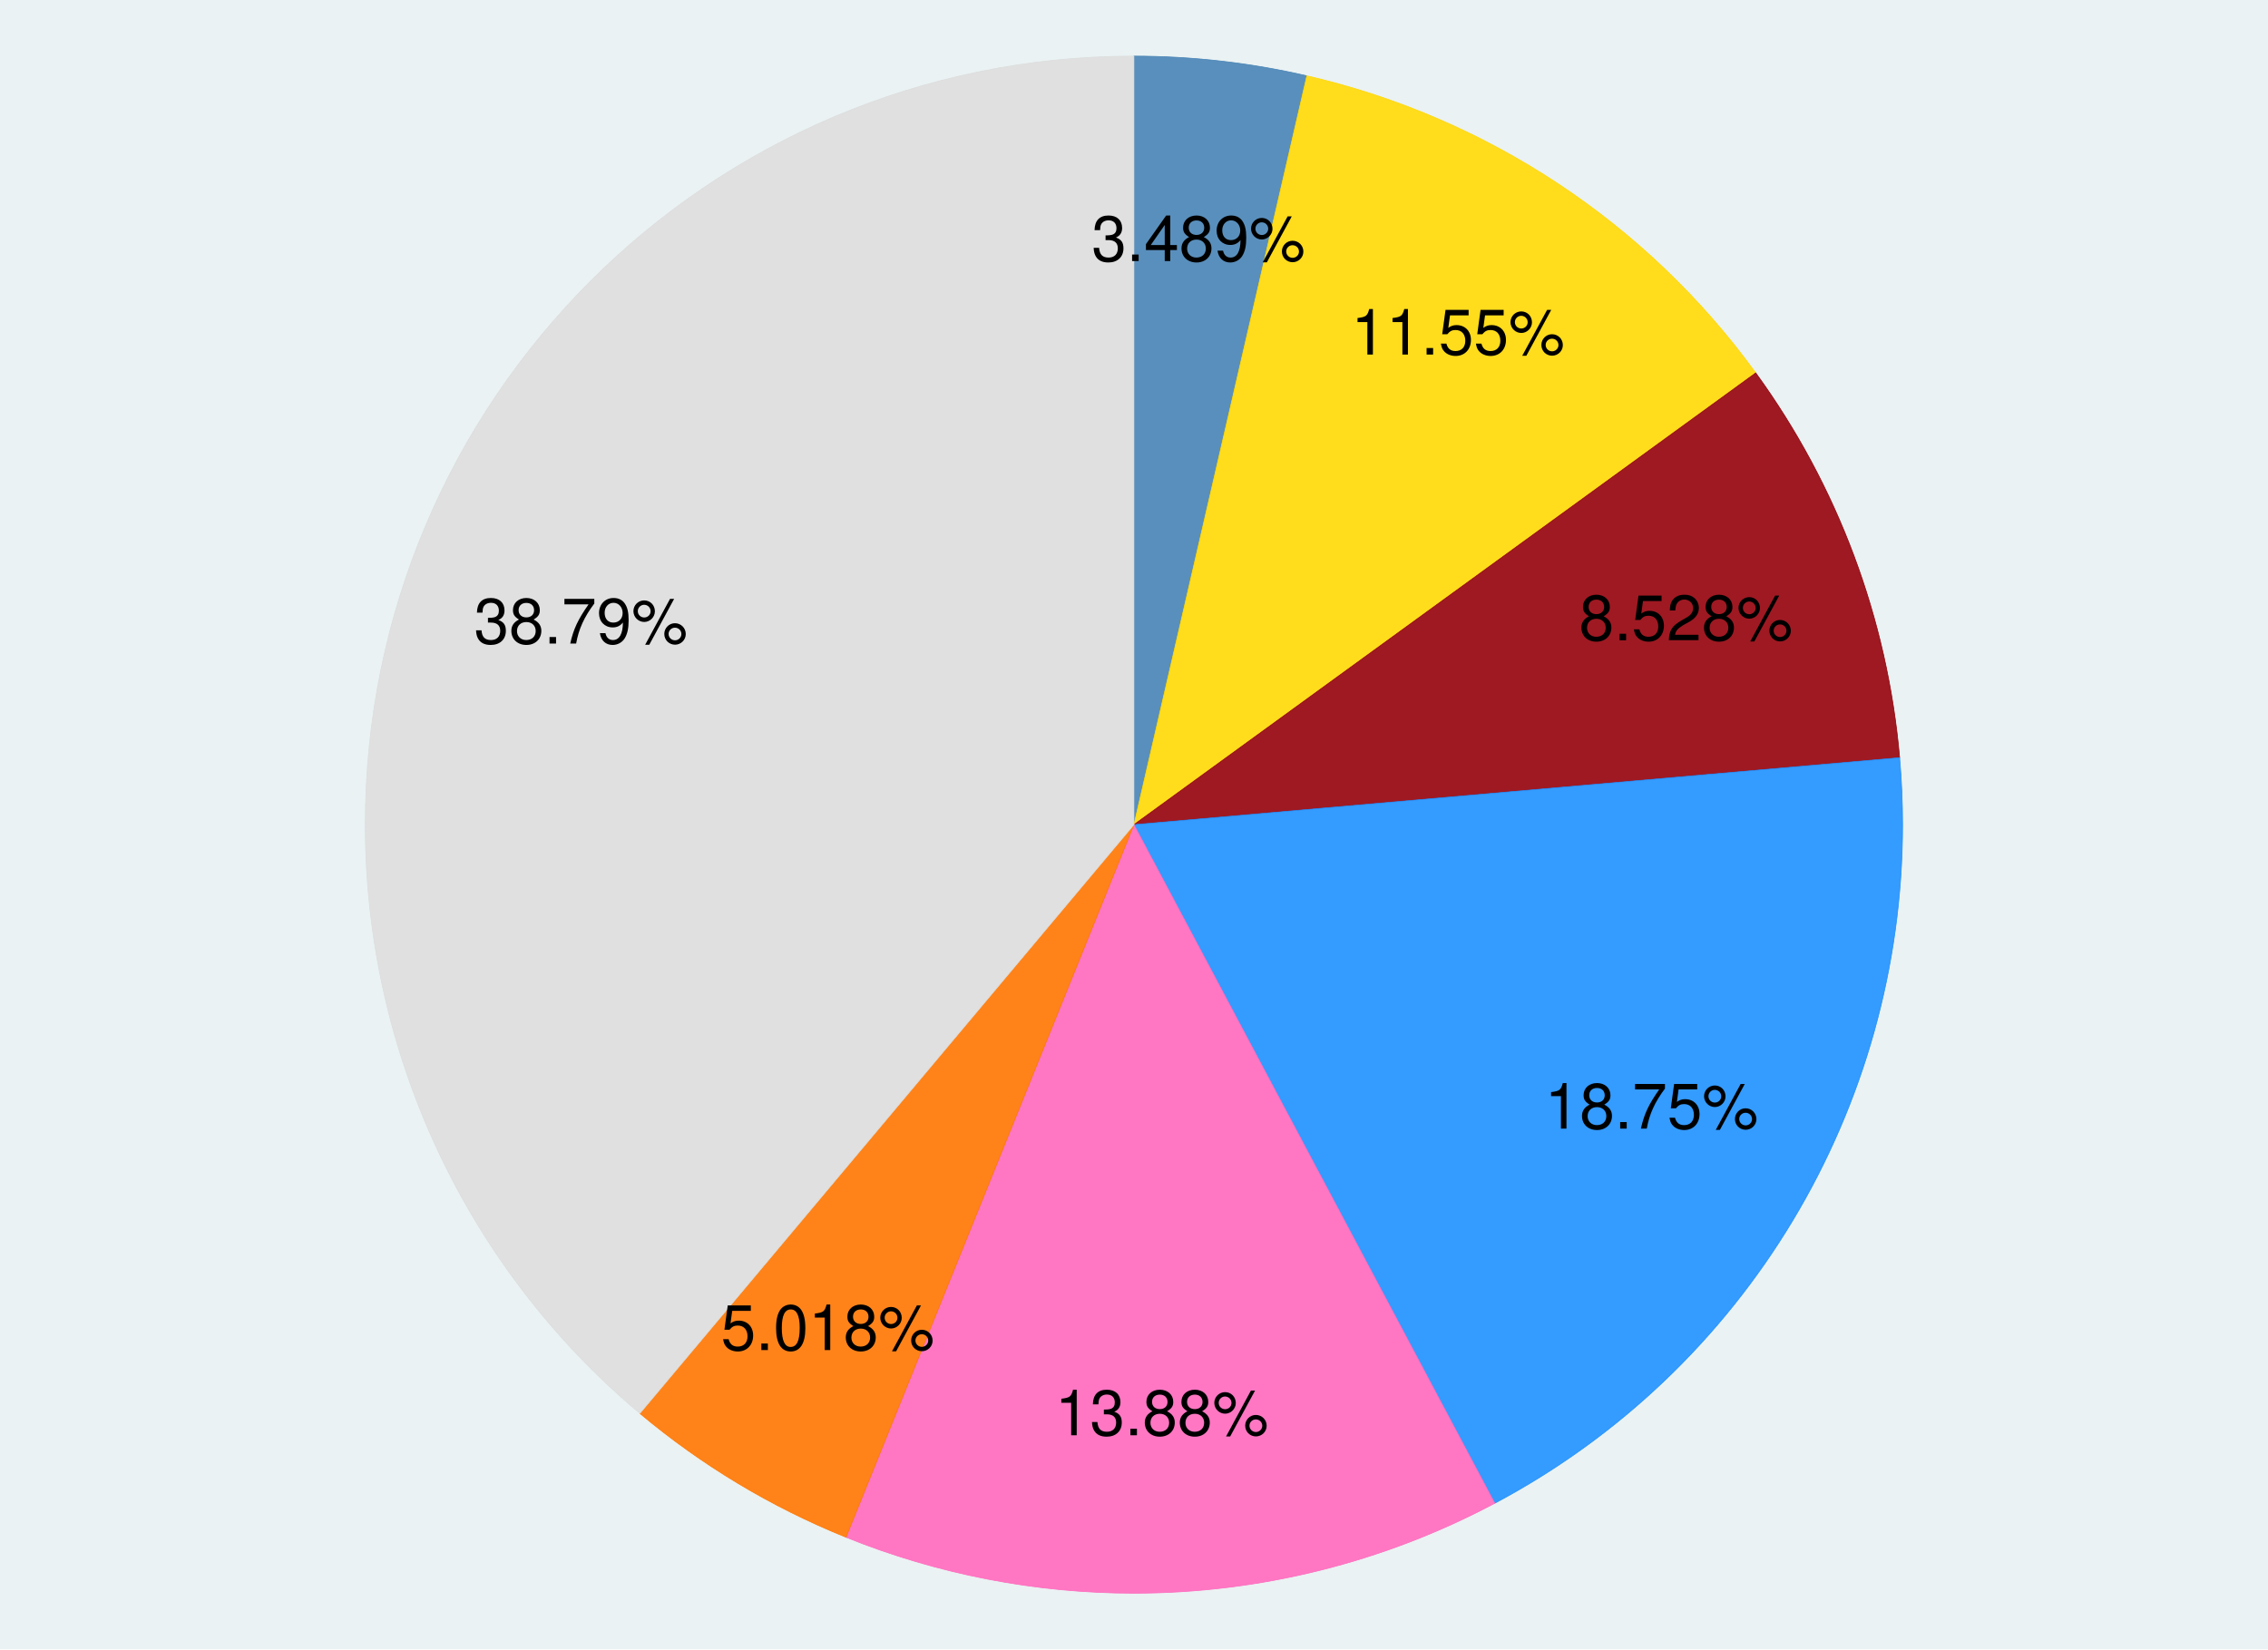
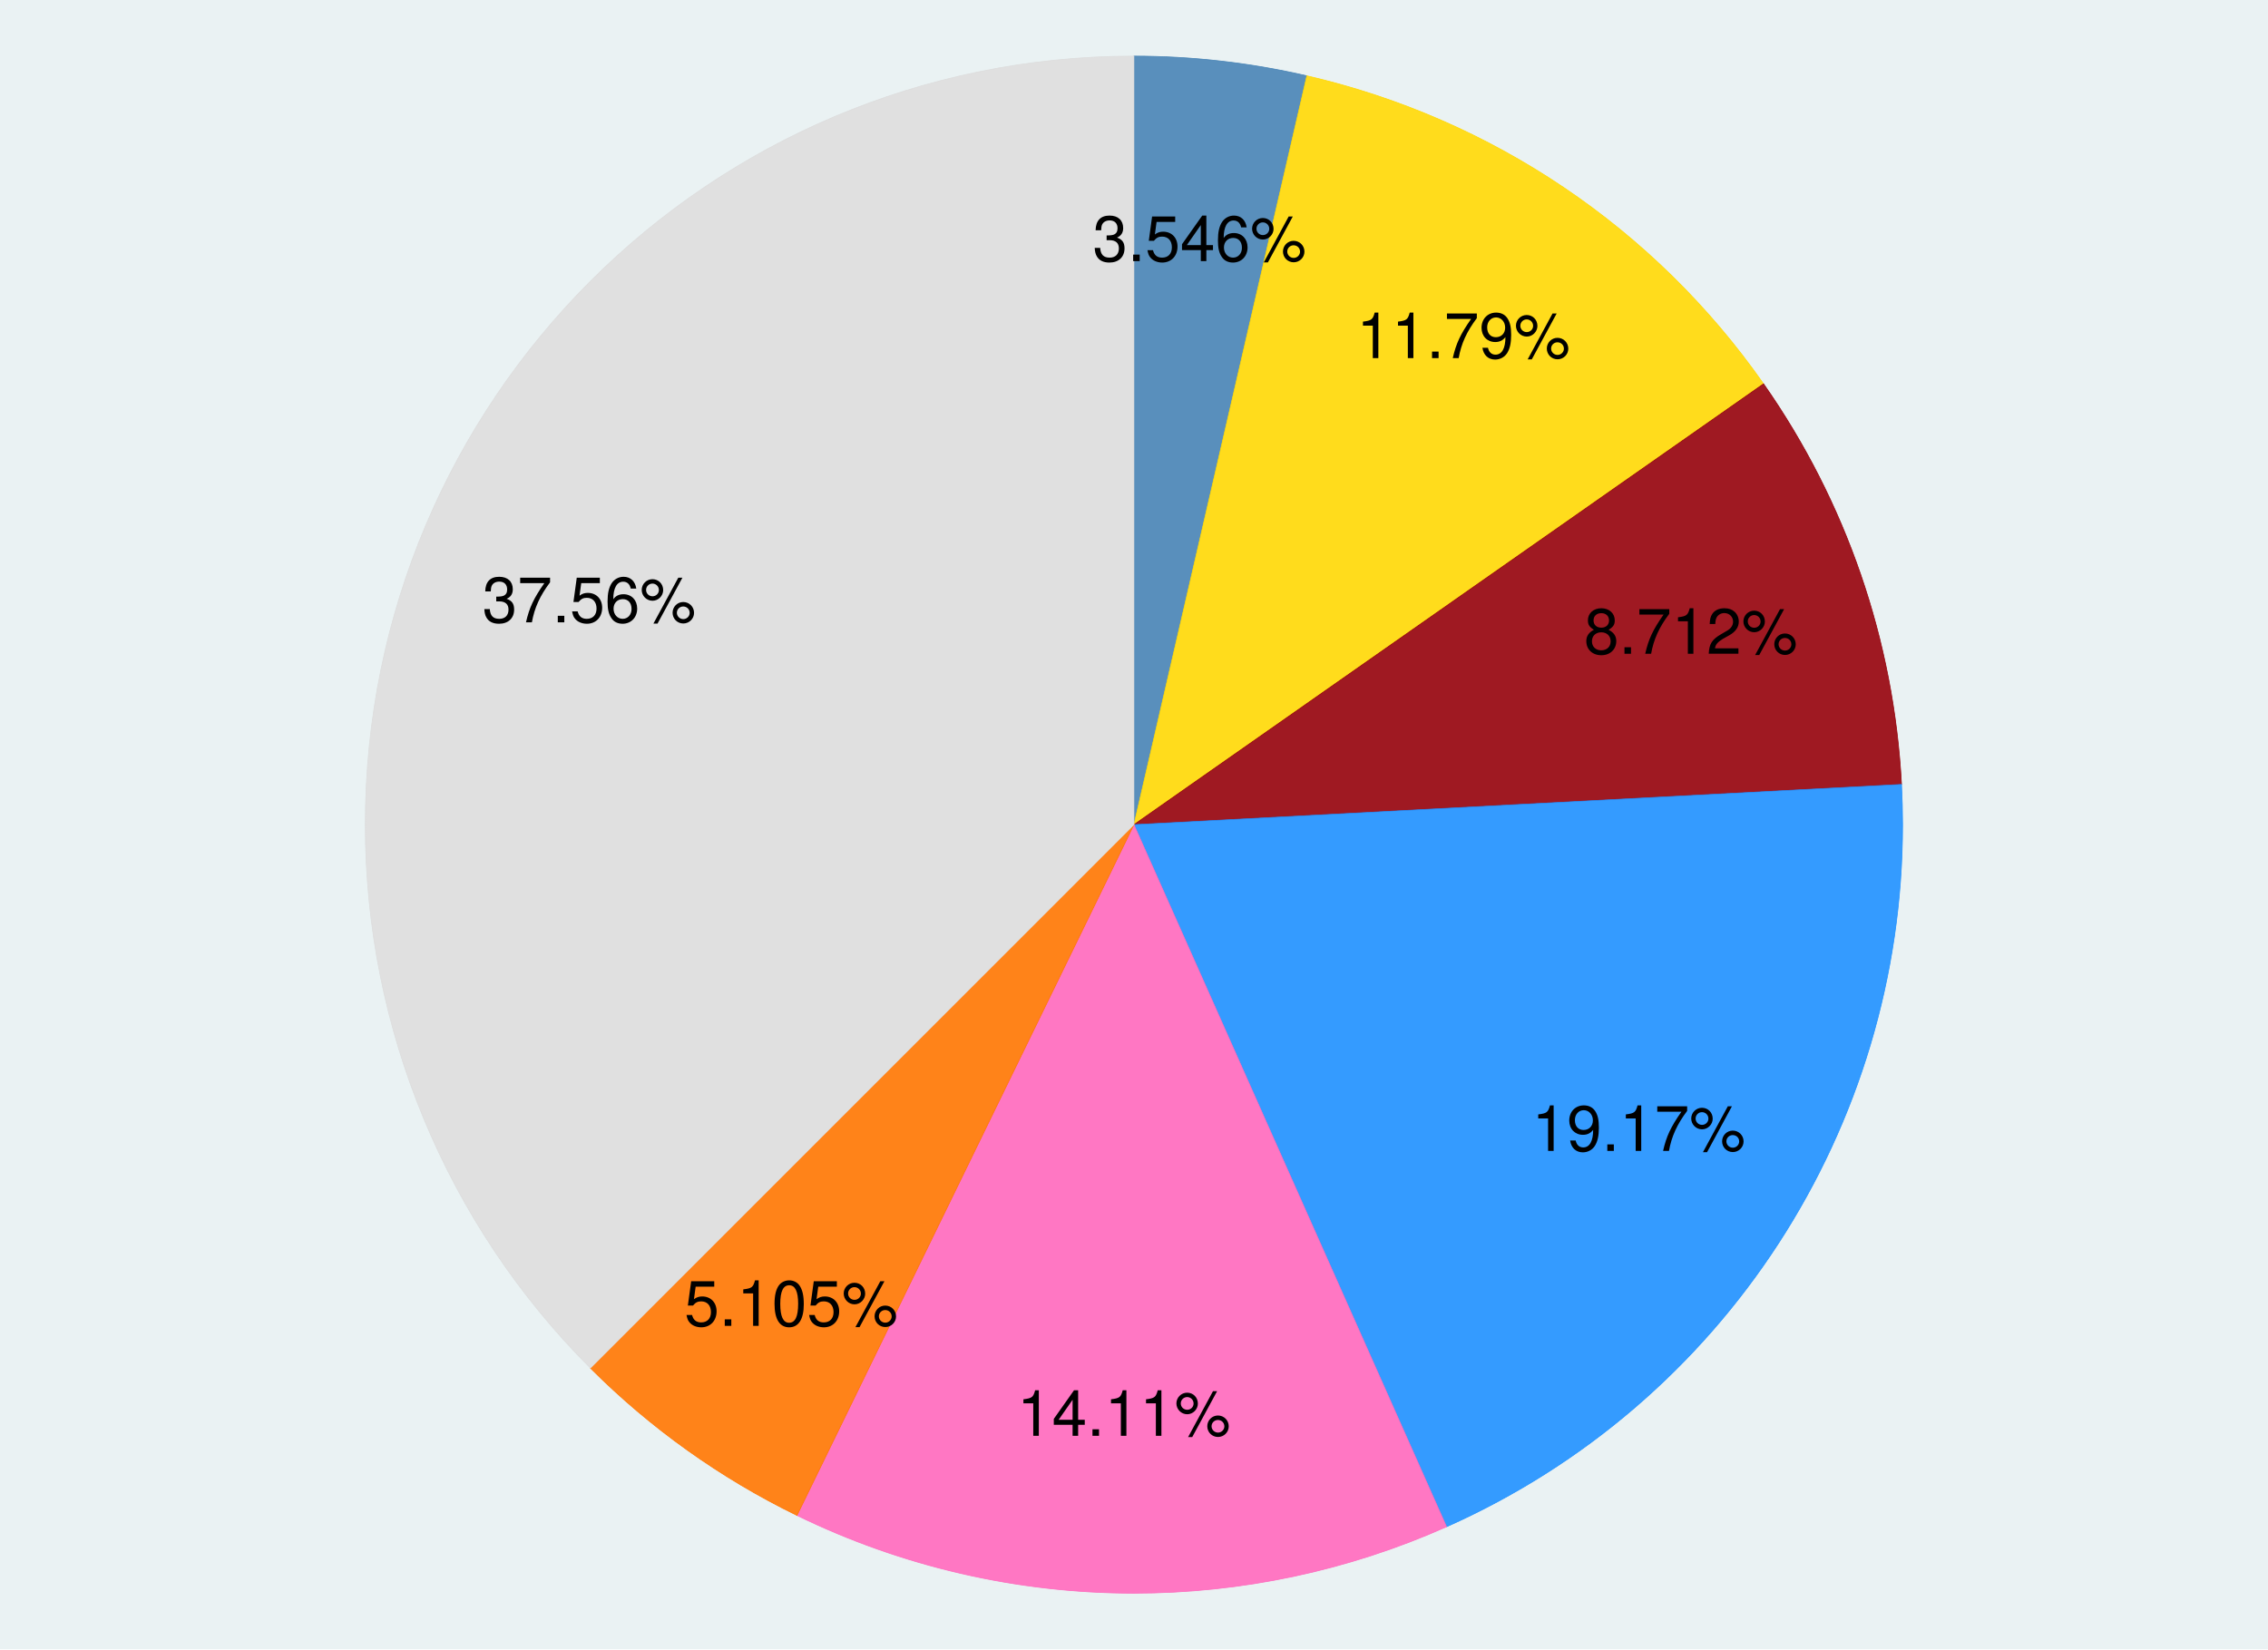
<svg xmlns="http://www.w3.org/2000/svg" viewBox="0 0 528 384" height="384" width="528" xml:space="preserve" id="svg2" version="1.1">
  <defs id="defs6" />
  <g transform="matrix(1.333333,0,0,-1.333333,0,384)" id="g10">
    <g transform="scale(0.1)" id="g12">
      <path id="path14" style="fill:#eaf2f3;fill-opacity:1;fill-rule:nonzero;stroke:none" d="M 0,0 H 3960 V 2880 H 0 Z" />
      <path id="path16" style="fill:#598fbc;fill-opacity:1;fill-rule:nonzero;stroke:none" d="m 1979.88,1439.95 301.9,1307.68 c -99.01,22.85 -200.3,34.39 -301.9,34.39" />
      <path id="path18" style="fill:none;stroke:#4783b5;stroke-width:1.2;stroke-linecap:butt;stroke-linejoin:miter;stroke-miterlimit:10;stroke-dasharray:none;stroke-opacity:1" d="m 1979.88,1439.95 301.9,1307.68 c -99.01,22.85 -200.3,34.39 -301.9,34.39 z" />
-       <path id="path20" style="fill:#ffdc1c;fill-opacity:1;fill-rule:nonzero;stroke:none" d="m 1979.88,1439.95 1085.75,788.85 c -190.19,261.78 -468.57,446.04 -783.85,518.83" />
-       <path id="path22" style="fill:none;stroke:#ffd803;stroke-width:1.2;stroke-linecap:butt;stroke-linejoin:miter;stroke-miterlimit:10;stroke-dasharray:none;stroke-opacity:1" d="m 1979.88,1439.95 1085.75,788.85 c -190.19,261.78 -468.57,446.04 -783.85,518.83 z" />
-       <path id="path24" style="fill:#9f1922;fill-opacity:1;fill-rule:nonzero;stroke:none" d="m 1979.88,1439.95 1336.96,116.98 c -21.23,242.59 -108.07,474.86 -251.21,671.87" />
-       <path id="path26" style="fill:none;stroke:#940009;stroke-width:1.2;stroke-linecap:butt;stroke-linejoin:miter;stroke-miterlimit:10;stroke-dasharray:none;stroke-opacity:1" d="m 1979.88,1439.95 1336.96,116.98 c -21.23,242.59 -108.07,474.86 -251.21,671.87 z" />
-       <path id="path28" style="fill:#349bff;fill-opacity:1;fill-rule:nonzero;stroke:none" d="M 1979.88,1439.95 2609.94,254.98 c 438.16,232.973 712.01,688.723 712.01,1184.97 0,39.05 -1.71,78.08 -5.11,116.98" />
-       <path id="path30" style="fill:none;stroke:#1e90ff;stroke-width:1.2;stroke-linecap:butt;stroke-linejoin:miter;stroke-miterlimit:10;stroke-dasharray:none;stroke-opacity:1" d="M 1979.88,1439.95 2609.94,254.98 c 438.16,232.973 712.01,688.723 712.01,1184.97 0,39.05 -1.71,78.08 -5.11,116.98 z" />
-       <path id="path32" style="fill:#ff77c3;fill-opacity:1;fill-rule:nonzero;stroke:none" d="M 1979.88,1439.95 1477.13,195.609 c 159.75,-64.543 330.44,-97.722 502.75,-97.722 219.71,0 436.07,53.945 630.06,157.093" />
-       <path id="path34" style="fill:none;stroke:#ff68bc;stroke-width:1.2;stroke-linecap:butt;stroke-linejoin:miter;stroke-miterlimit:10;stroke-dasharray:none;stroke-opacity:1" d="M 1979.88,1439.95 1477.13,195.609 c 159.75,-64.543 330.44,-97.722 502.75,-97.722 219.71,0 436.07,53.945 630.06,157.093 z" />
-       <path id="path36" style="fill:#ff8319;fill-opacity:1;fill-rule:nonzero;stroke:none" d="M 1979.88,1439.95 1117.21,411.871 c 107.88,-90.523 229.34,-163.508 359.92,-216.262" />
-       <path id="path38" style="fill:none;stroke:#ff7500;stroke-width:1.2;stroke-linecap:butt;stroke-linejoin:miter;stroke-miterlimit:10;stroke-dasharray:none;stroke-opacity:1" d="M 1979.88,1439.95 1117.21,411.871 c 107.88,-90.523 229.34,-163.508 359.92,-216.262 z" />
-       <path id="path40" style="fill:#e0e0e0;fill-opacity:1;fill-rule:nonzero;stroke:none" d="m 1979.88,1439.95 v 1342.07 c -741.21,0 -1342.071,-600.86 -1342.071,-1342.07 0,-396.7 175.511,-773.083 479.401,-1028.079" />
-       <path id="path42" style="fill:none;stroke:#dcdcdc;stroke-width:1.2;stroke-linecap:butt;stroke-linejoin:miter;stroke-miterlimit:10;stroke-dasharray:none;stroke-opacity:1" d="m 1979.88,1439.95 v 1342.07 c -741.21,0 -1342.071,-600.86 -1342.071,-1342.07 0,-396.7 175.511,-773.083 479.401,-1028.079 z" />
+       <path id="path20" style="fill:#ffdc1c;fill-opacity:1;fill-rule:nonzero;stroke:none" d="m 1979.88,1439.95 1099.35,769.78 c -190.22,271.68 -474.3,463.29 -797.45,537.9" />
+       <path id="path22" style="fill:none;stroke:#ffd803;stroke-width:1.2;stroke-linecap:butt;stroke-linejoin:miter;stroke-miterlimit:10;stroke-dasharray:none;stroke-opacity:1" d="m 1979.88,1439.95 1099.35,769.78 c -190.22,271.68 -474.3,463.29 -797.45,537.9 z" />
+       <path id="path24" style="fill:#9f1922;fill-opacity:1;fill-rule:nonzero;stroke:none" d="m 1979.88,1439.95 1340.23,70.25 c -13.16,251.14 -96.63,493.53 -240.88,699.53" />
+       <path id="path26" style="fill:none;stroke:#940009;stroke-width:1.2;stroke-linecap:butt;stroke-linejoin:miter;stroke-miterlimit:10;stroke-dasharray:none;stroke-opacity:1" d="m 1979.88,1439.95 1340.23,70.25 c -13.16,251.14 -96.63,493.53 -240.88,699.53 z" />
+       <path id="path28" style="fill:#349bff;fill-opacity:1;fill-rule:nonzero;stroke:none" d="M 1979.88,1439.95 2525.75,213.914 c 484.22,215.59 796.2,695.992 796.2,1226.036 0,23.43 -0.62,46.85 -1.84,70.25" />
+       <path id="path30" style="fill:none;stroke:#1e90ff;stroke-width:1.2;stroke-linecap:butt;stroke-linejoin:miter;stroke-miterlimit:10;stroke-dasharray:none;stroke-opacity:1" d="M 1979.88,1439.95 2525.75,213.914 c 484.22,215.59 796.2,695.992 796.2,1226.036 0,23.43 -0.62,46.85 -1.84,70.25 z" />
+       <path id="path32" style="fill:#ff77c3;fill-opacity:1;fill-rule:nonzero;stroke:none" d="M 1979.88,1439.95 1391.55,233.711 C 1574.8,144.34 1776,97.887 1979.88,97.887 c 188.07,0 374.05,39.531 545.87,116.027" />
+       <path id="path34" style="fill:none;stroke:#ff68bc;stroke-width:1.2;stroke-linecap:butt;stroke-linejoin:miter;stroke-miterlimit:10;stroke-dasharray:none;stroke-opacity:1" d="M 1979.88,1439.95 1391.55,233.711 C 1574.8,144.34 1776,97.887 1979.88,97.887 c 188.07,0 374.05,39.531 545.87,116.027 z" />
+       <path id="path36" style="fill:#ff8319;fill-opacity:1;fill-rule:nonzero;stroke:none" d="M 1979.88,1439.95 1030.89,490.969 c 105.14,-105.137 227.02,-192.078 360.66,-257.258" />
+       <path id="path38" style="fill:none;stroke:#ff7500;stroke-width:1.2;stroke-linecap:butt;stroke-linejoin:miter;stroke-miterlimit:10;stroke-dasharray:none;stroke-opacity:1" d="M 1979.88,1439.95 1030.89,490.969 c 105.14,-105.137 227.02,-192.078 360.66,-257.258 z" />
+       <path id="path40" style="fill:#e0e0e0;fill-opacity:1;fill-rule:nonzero;stroke:none" d="m 1979.88,1439.95 v 1342.07 c -741.21,0 -1342.071,-600.86 -1342.071,-1342.07 0,-355.93 141.398,-697.298 393.081,-948.981" />
+       <path id="path42" style="fill:none;stroke:#dcdcdc;stroke-width:1.2;stroke-linecap:butt;stroke-linejoin:miter;stroke-miterlimit:10;stroke-dasharray:none;stroke-opacity:1" d="m 1979.88,1439.95 v 1342.07 c -741.21,0 -1342.071,-600.86 -1342.071,-1342.07 0,-355.93 141.398,-697.298 393.081,-948.981 z" />
      <g transform="scale(10)" id="g44">
-         <text id="text60" style="font-variant:normal;font-weight:normal;font-size:11.001px;font-family:Helvetica;-inkscape-font-specification:Helvetica;writing-mode:lr-tb;fill:#000000;fill-opacity:1;fill-rule:nonzero;stroke:none" transform="matrix(1,0,0,-1,190.597,242.414)">
-           <tspan id="tspan46" y="0" x="0 6.117 9.175 15.292 21.409 27.526">3.489%</tspan>
-           <tspan id="tspan48" y="16.323" x="45.305 51.422 57.539 60.597 66.714 72.831">11.55%</tspan>
-           <tspan id="tspan50" y="66.219" x="85.115 91.232 94.29 100.407 106.524 112.641">8.528%</tspan>
-           <tspan id="tspan52" y="151.495" x="79.101 85.218 91.335 94.393 100.51 106.627">18.75%</tspan>
-           <tspan id="tspan54" y="205.042" x="-6.41 -0.293 5.823 8.882 14.999 21.115">13.88%</tspan>
-           <tspan id="tspan56" y="190.167" x="-64.733 -58.617 -55.558 -49.442 -43.325 -37.208">5.018%</tspan>
-           <tspan id="tspan58" y="66.788" x="-107.835 -101.719 -95.602 -92.544 -86.427 -80.31">38.79%</tspan>
+         <text id="text60" style="font-variant:normal;font-weight:normal;font-size:11.001px;font-family:Helvetica;-inkscape-font-specification:Helvetica;writing-mode:lr-tb;fill:#000000;fill-opacity:1;fill-rule:nonzero;stroke:none" transform="matrix(1,0,0,-1,190.782,242.402)">
+           <tspan id="tspan46" y="0" x="0 6.117 9.175 15.292 21.409 27.526">3.546%</tspan>
+           <tspan id="tspan48" y="16.941" x="46.072 52.189 58.306 61.364 67.481 73.598">11.79%</tspan>
+           <tspan id="tspan50" y="68.57" x="85.784 91.9 94.959 101.076 107.192 113.309">8.712%</tspan>
+           <tspan id="tspan52" y="155.38" x="76.676 82.793 88.909 91.968 98.085 104.201">19.17%</tspan>
+           <tspan id="tspan54" y="205.128" x="-13.216 -7.1 -0.983 2.076 8.192 14.309">14.11%</tspan>
+           <tspan id="tspan56" y="185.934" x="-71.305 -65.188 -62.13 -56.013 -49.896 -43.779">5.105%</tspan>
+           <tspan id="tspan58" y="63.075" x="-106.573 -100.457 -94.34 -91.281 -85.165 -79.048">37.56%</tspan>
        </text>
      </g>
    </g>
  </g>
</svg>
